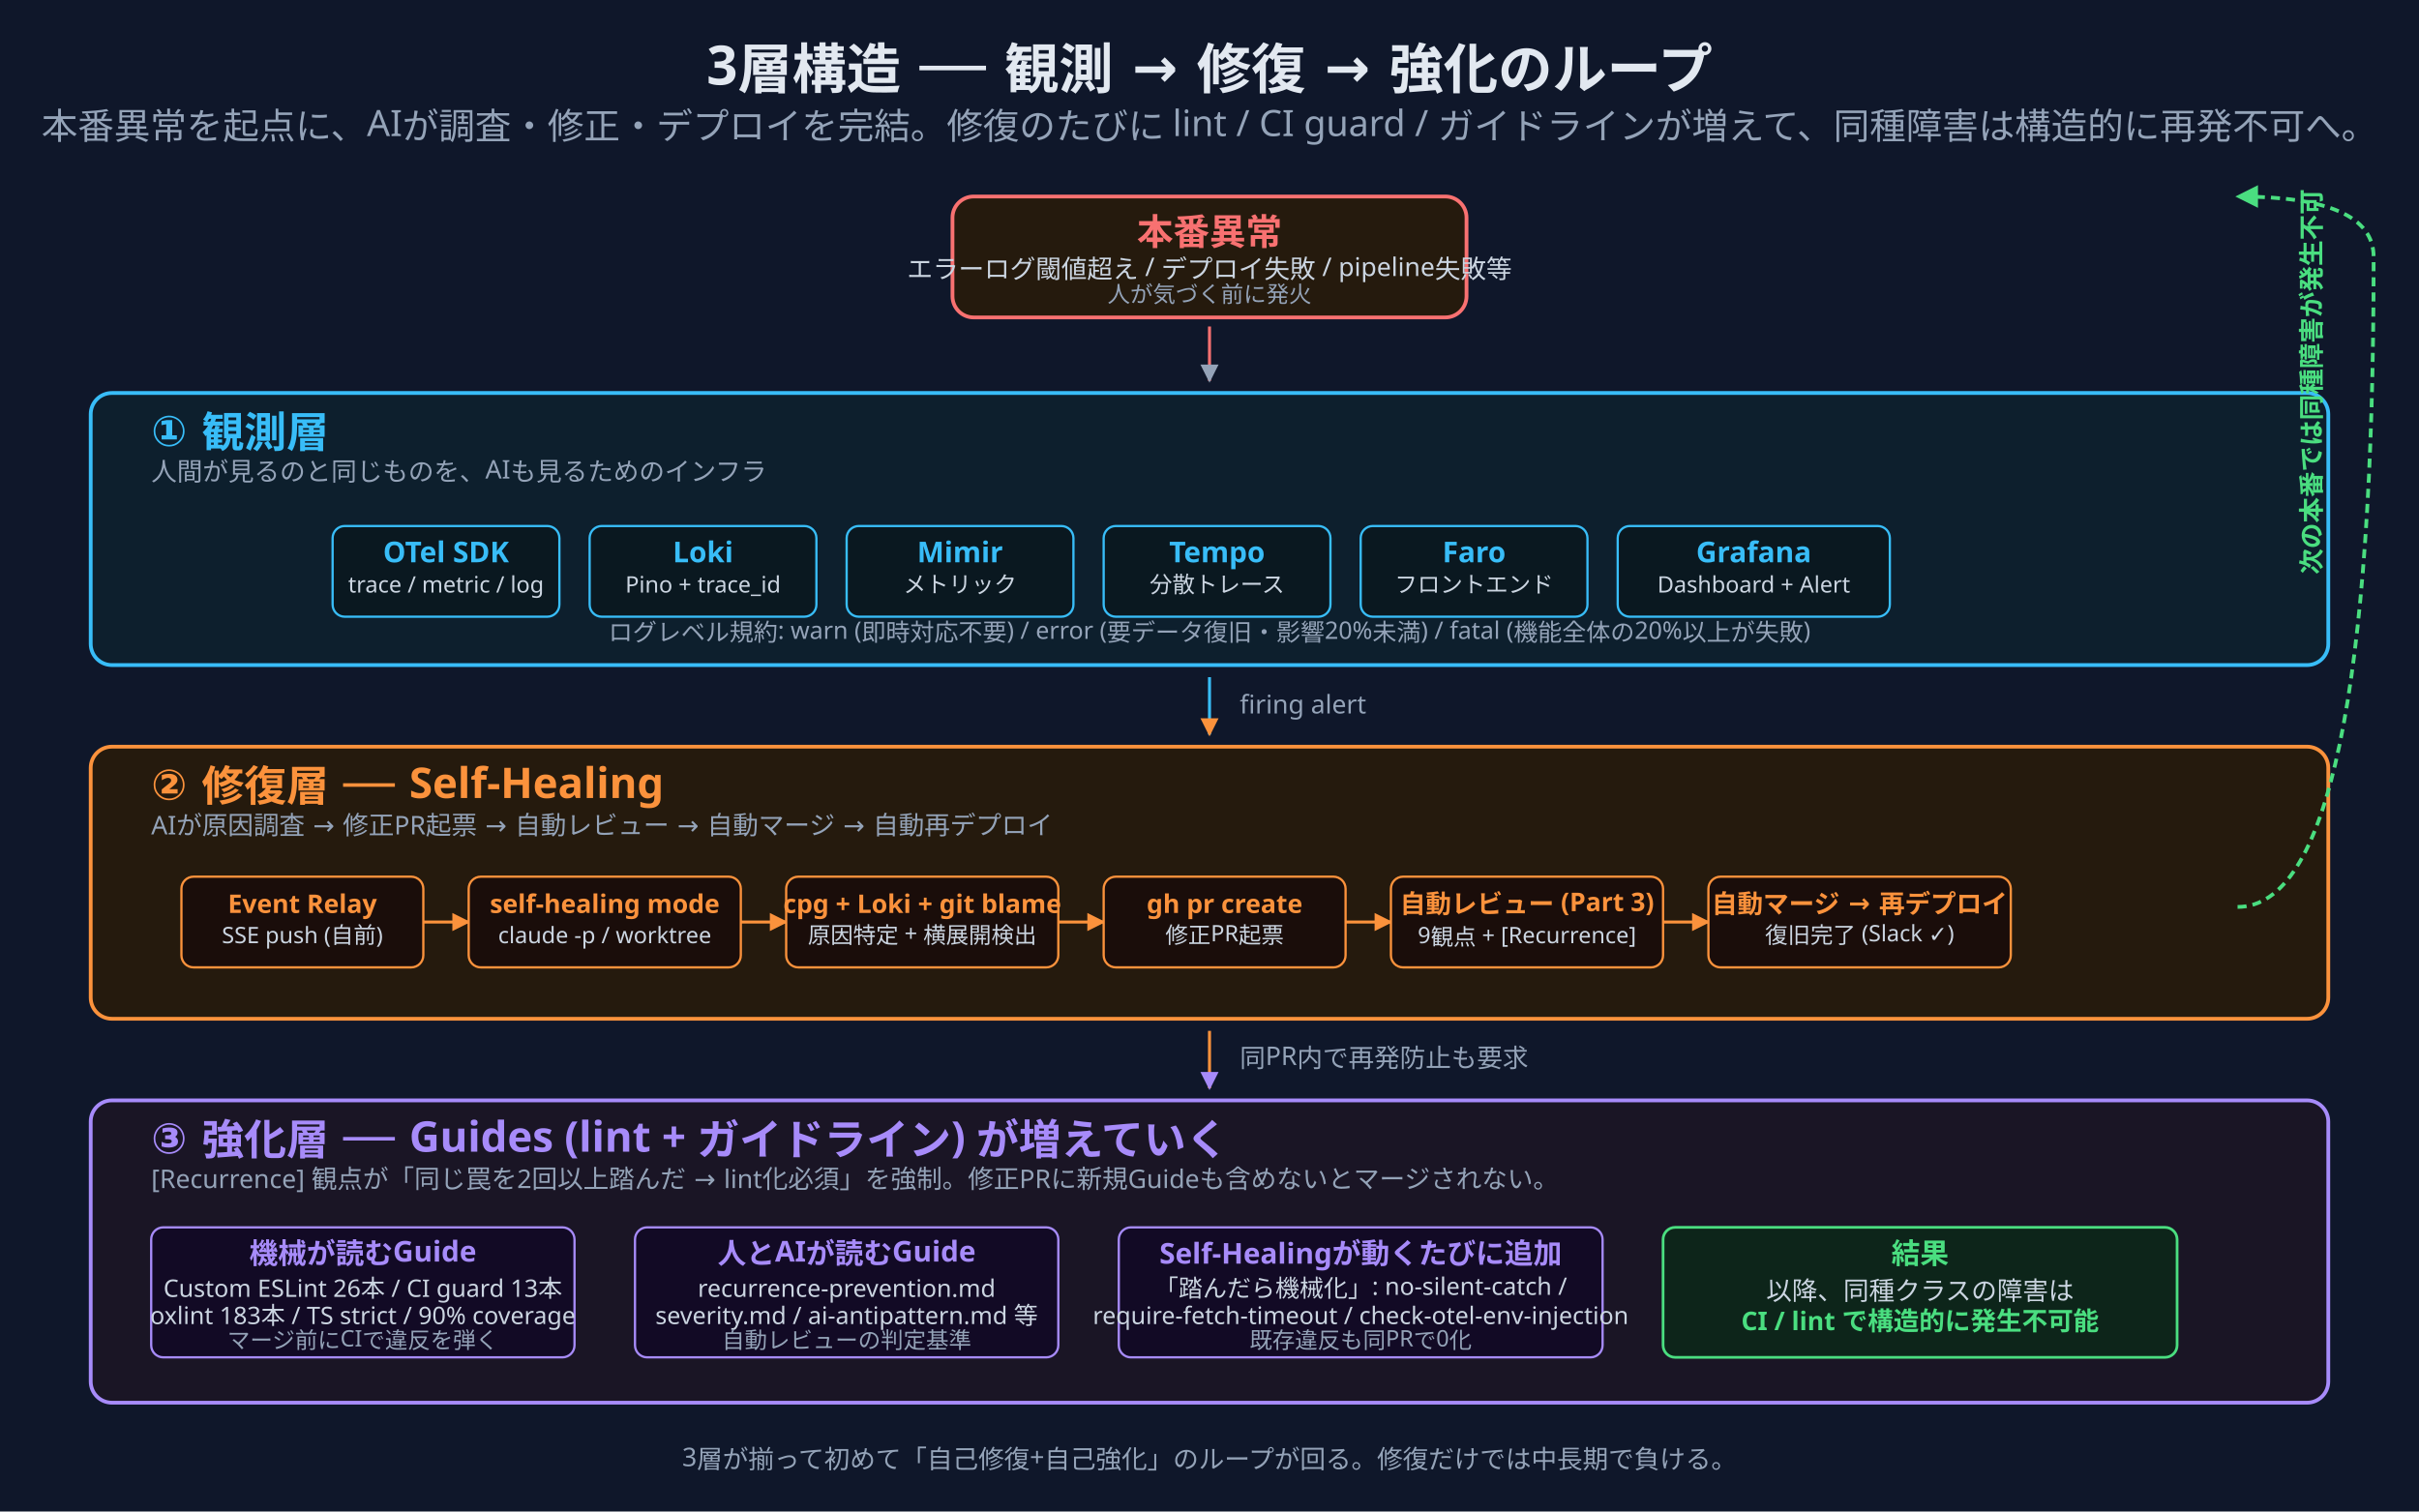
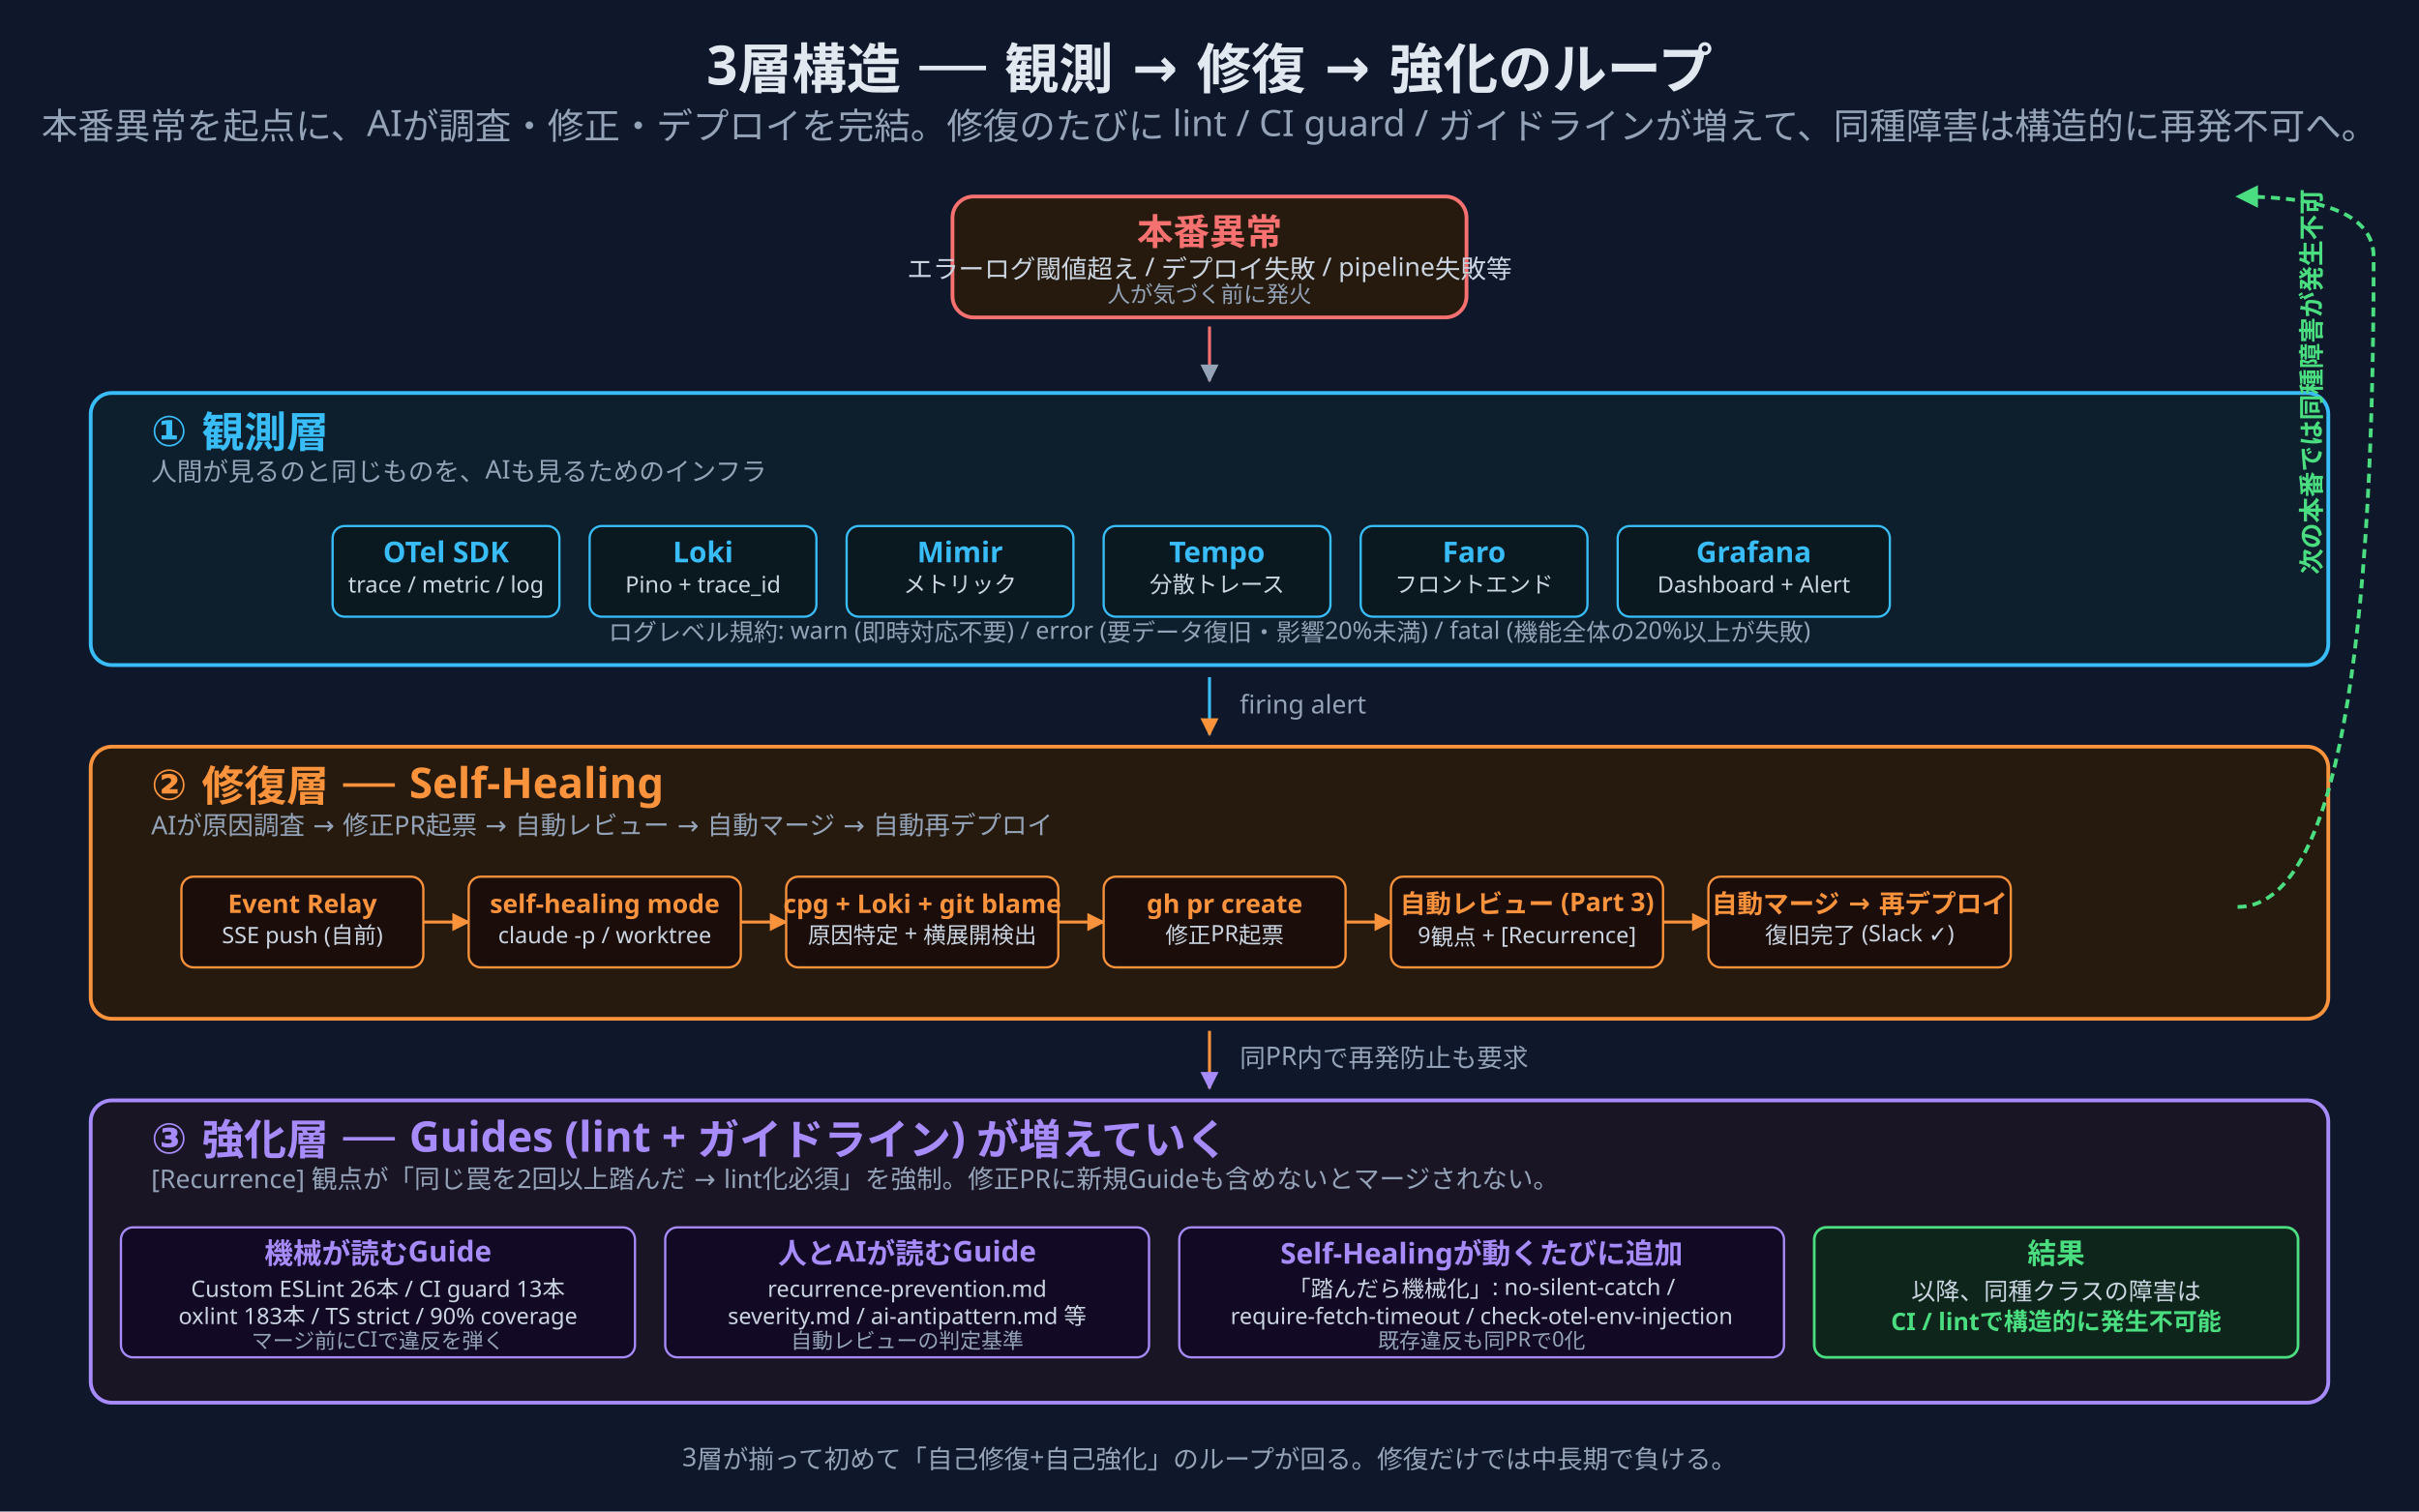
<svg xmlns="http://www.w3.org/2000/svg" width="1600" height="1000" viewBox="0 0 1600 1000">
  <rect width="1600" height="1000" fill="#0f172a" />
  <defs>
    <marker id="a-94a3b8" viewBox="0 0 10 10" refX="9" refY="5" markerWidth="6" markerHeight="6" orient="auto-start-reverse">
      <path d="M 0 0 L 10 5 L 0 10 z" fill="#94a3b8" />
    </marker>
    <marker id="a-4ade80" viewBox="0 0 10 10" refX="9" refY="5" markerWidth="6" markerHeight="6" orient="auto-start-reverse">
      <path d="M 0 0 L 10 5 L 0 10 z" fill="#4ade80" />
    </marker>
    <marker id="a-38bdf8" viewBox="0 0 10 10" refX="9" refY="5" markerWidth="6" markerHeight="6" orient="auto-start-reverse">
      <path d="M 0 0 L 10 5 L 0 10 z" fill="#38bdf8" />
    </marker>
    <marker id="a-fb923c" viewBox="0 0 10 10" refX="9" refY="5" markerWidth="6" markerHeight="6" orient="auto-start-reverse">
      <path d="M 0 0 L 10 5 L 0 10 z" fill="#fb923c" />
    </marker>
    <marker id="a-a78bfa" viewBox="0 0 10 10" refX="9" refY="5" markerWidth="6" markerHeight="6" orient="auto-start-reverse">
      <path d="M 0 0 L 10 5 L 0 10 z" fill="#a78bfa" />
    </marker>
  </defs>
  <text x="800" y="56" font-size="36" fill="#e2e8f0" text-anchor="middle" font-weight="bold" font-family="Noto Sans JP, sans-serif">3層構造 ── 観測 → 修復 → 強化のループ</text>
  <text x="800" y="92" font-size="24" fill="#94a3b8" text-anchor="middle" font-family="Noto Sans JP, sans-serif">本番異常を起点に、AIが調査・修正・デプロイを完結。修復のたびに lint / CI guard / ガイドラインが増えて、同種障害は構造的に再発不可へ。</text>
  <g font-family="Noto Sans JP, sans-serif">
    <rect x="630" y="130" width="340" height="80" rx="14" fill="#251a0d" stroke="#f87171" stroke-width="2.5" />
    <text x="800" y="162" font-size="24" fill="#f87171" text-anchor="middle" font-weight="bold">本番異常</text>
    <text x="800" y="184" font-size="17" fill="#cbd5e1" text-anchor="middle">エラーログ閾値超え / デプロイ失敗 / pipeline失敗等</text>
    <text x="800" y="200" font-size="15" fill="#94a3b8" text-anchor="middle">人が気づく前に発火</text>
  </g>
  <line x1="800" y1="216" x2="800" y2="252" stroke="#f87171" stroke-width="2" marker-end="url(#a-94a3b8)" />
  <g font-family="Noto Sans JP, sans-serif">
    <rect x="60" y="260" width="1480" height="180" rx="14" fill="#0d1f2d" stroke="#38bdf8" stroke-width="2.5" />
    <text x="100" y="295" font-size="28" fill="#38bdf8" font-weight="bold">① 観測層</text>
    <text x="100" y="318" font-size="17" fill="#94a3b8">人間が見るのと同じものを、AIも見るためのインフラ</text>
    <g transform="translate(0, 348)">
      <rect x="220" y="0" width="150" height="60" rx="8" fill="#0a1820" stroke="#38bdf8" stroke-width="1.5" />
      <text x="295" y="24" font-size="19" fill="#38bdf8" text-anchor="middle" font-weight="bold">OTel SDK</text>
      <text x="295" y="44" font-size="15" fill="#cbd5e1" text-anchor="middle">trace / metric / log</text>
      <rect x="390" y="0" width="150" height="60" rx="8" fill="#0a1820" stroke="#38bdf8" stroke-width="1.5" />
      <text x="465" y="24" font-size="19" fill="#38bdf8" text-anchor="middle" font-weight="bold">Loki</text>
      <text x="465" y="44" font-size="15" fill="#cbd5e1" text-anchor="middle">Pino + trace_id</text>
      <rect x="560" y="0" width="150" height="60" rx="8" fill="#0a1820" stroke="#38bdf8" stroke-width="1.5" />
      <text x="635" y="24" font-size="19" fill="#38bdf8" text-anchor="middle" font-weight="bold">Mimir</text>
      <text x="635" y="44" font-size="15" fill="#cbd5e1" text-anchor="middle">メトリック</text>
      <rect x="730" y="0" width="150" height="60" rx="8" fill="#0a1820" stroke="#38bdf8" stroke-width="1.5" />
      <text x="805" y="24" font-size="19" fill="#38bdf8" text-anchor="middle" font-weight="bold">Tempo</text>
      <text x="805" y="44" font-size="15" fill="#cbd5e1" text-anchor="middle">分散トレース</text>
      <rect x="900" y="0" width="150" height="60" rx="8" fill="#0a1820" stroke="#38bdf8" stroke-width="1.5" />
      <text x="975" y="24" font-size="19" fill="#38bdf8" text-anchor="middle" font-weight="bold">Faro</text>
      <text x="975" y="44" font-size="15" fill="#cbd5e1" text-anchor="middle">フロントエンド</text>
      <rect x="1070" y="0" width="180" height="60" rx="8" fill="#0a1820" stroke="#38bdf8" stroke-width="1.5" />
      <text x="1160" y="24" font-size="19" fill="#38bdf8" text-anchor="middle" font-weight="bold">Grafana</text>
      <text x="1160" y="44" font-size="15" fill="#cbd5e1" text-anchor="middle">Dashboard + Alert</text>
    </g>
    <text x="800" y="424" font-size="16" fill="#94a3b8" text-anchor="middle">ログレベル規約: warn (即時対応不要) / error (要データ復旧・影響20%未満) / fatal (機能全体の20%以上が失敗)</text>
  </g>
  <line x1="800" y1="448" x2="800" y2="486" stroke="#38bdf8" stroke-width="2" marker-end="url(#a-fb923c)" />
  <text x="820" y="472" font-size="17" fill="#94a3b8" font-family="Noto Sans JP, sans-serif">firing alert</text>
  <g font-family="Noto Sans JP, sans-serif">
    <rect x="60" y="494" width="1480" height="180" rx="14" fill="#251a0d" stroke="#fb923c" stroke-width="2.5" />
    <text x="100" y="529" font-size="28" fill="#fb923c" font-weight="bold">② 修復層 ── Self-Healing</text>
    <text x="100" y="552" font-size="17" fill="#94a3b8">AIが原因調査 → 修正PR起票 → 自動レビュー → 自動マージ → 自動再デプロイ</text>
    <g transform="translate(0, 580)">
      <rect x="120" y="0" width="160" height="60" rx="8" fill="#1a0d0a" stroke="#fb923c" stroke-width="1.5" />
      <text x="200" y="24" font-size="17" fill="#fb923c" text-anchor="middle" font-weight="bold">Event Relay</text>
      <text x="200" y="44" font-size="15" fill="#cbd5e1" text-anchor="middle">SSE push (自前)</text>
      <line x1="280" y1="30" x2="310" y2="30" stroke="#fb923c" stroke-width="2" marker-end="url(#a-fb923c)" />
      <rect x="310" y="0" width="180" height="60" rx="8" fill="#1a0d0a" stroke="#fb923c" stroke-width="1.5" />
      <text x="400" y="24" font-size="17" fill="#fb923c" text-anchor="middle" font-weight="bold">self-healing mode</text>
      <text x="400" y="44" font-size="15" fill="#cbd5e1" text-anchor="middle">claude -p / worktree</text>
      <line x1="490" y1="30" x2="520" y2="30" stroke="#fb923c" stroke-width="2" marker-end="url(#a-fb923c)" />
      <rect x="520" y="0" width="180" height="60" rx="8" fill="#1a0d0a" stroke="#fb923c" stroke-width="1.5" />
      <text x="610" y="24" font-size="17" fill="#fb923c" text-anchor="middle" font-weight="bold">cpg + Loki + git blame</text>
      <text x="610" y="44" font-size="15" fill="#cbd5e1" text-anchor="middle">原因特定 + 横展開検出</text>
      <line x1="700" y1="30" x2="730" y2="30" stroke="#fb923c" stroke-width="2" marker-end="url(#a-fb923c)" />
      <rect x="730" y="0" width="160" height="60" rx="8" fill="#1a0d0a" stroke="#fb923c" stroke-width="1.5" />
      <text x="810" y="24" font-size="17" fill="#fb923c" text-anchor="middle" font-weight="bold">gh pr create</text>
      <text x="810" y="44" font-size="15" fill="#cbd5e1" text-anchor="middle">修正PR起票</text>
      <line x1="890" y1="30" x2="920" y2="30" stroke="#fb923c" stroke-width="2" marker-end="url(#a-fb923c)" />
      <rect x="920" y="0" width="180" height="60" rx="8" fill="#1a0d0a" stroke="#fb923c" stroke-width="1.5" />
      <text x="1010" y="24" font-size="17" fill="#fb923c" text-anchor="middle" font-weight="bold">自動レビュー (Part 3)</text>
      <text x="1010" y="44" font-size="15" fill="#cbd5e1" text-anchor="middle">9観点 + [Recurrence]</text>
      <line x1="1100" y1="30" x2="1130" y2="30" stroke="#fb923c" stroke-width="2" marker-end="url(#a-fb923c)" />
      <rect x="1130" y="0" width="200" height="60" rx="8" fill="#1a0d0a" stroke="#fb923c" stroke-width="1.5" />
      <text x="1230" y="24" font-size="17" fill="#fb923c" text-anchor="middle" font-weight="bold">自動マージ → 再デプロイ</text>
      <text x="1230" y="44" font-size="15" fill="#cbd5e1" text-anchor="middle">復旧完了 (Slack ✓)</text>
    </g>
  </g>
  <line x1="800" y1="682" x2="800" y2="720" stroke="#fb923c" stroke-width="2" marker-end="url(#a-a78bfa)" />
  <text x="820" y="706" font-size="17" fill="#94a3b8" font-family="Noto Sans JP, sans-serif">同PR内で再発防止も要求</text>
  <g font-family="Noto Sans JP, sans-serif">
    <rect x="60" y="728" width="1480" height="200" rx="14" fill="#1a1525" stroke="#a78bfa" stroke-width="2.5" />
    <text x="100" y="763" font-size="28" fill="#a78bfa" font-weight="bold">③ 強化層 ── Guides (lint + ガイドライン) が増えていく</text>
    <text x="100" y="786" font-size="17" fill="#94a3b8">[Recurrence] 観点が「同じ罠を2回以上踏んだ → lint化必須」を強制。修正PRに新規Guideも含めないとマージされない。</text>
    <g transform="translate(0, 812)">
-       <rect x="100" y="0" width="280" height="86" rx="8" fill="#120a25" stroke="#a78bfa" stroke-width="1.5" />
-       <text x="240" y="24" font-size="19" fill="#a78bfa" text-anchor="middle" font-weight="bold">機械が読むGuide</text>
-       <text x="240" y="46" font-size="16" fill="#cbd5e1" text-anchor="middle">Custom ESLint 26本 / CI guard 13本</text>
-       <text x="240" y="64" font-size="16" fill="#cbd5e1" text-anchor="middle">oxlint 183本 / TS strict / 90% coverage</text>
-       <text x="240" y="80" font-size="15" fill="#94a3b8" text-anchor="middle">マージ前にCIで違反を弾く</text>
-       <rect x="420" y="0" width="280" height="86" rx="8" fill="#120a25" stroke="#a78bfa" stroke-width="1.5" />
-       <text x="560" y="24" font-size="19" fill="#a78bfa" text-anchor="middle" font-weight="bold">人とAIが読むGuide</text>
-       <text x="560" y="46" font-size="16" fill="#cbd5e1" text-anchor="middle">recurrence-prevention.md</text>
-       <text x="560" y="64" font-size="16" fill="#cbd5e1" text-anchor="middle">severity.md / ai-antipattern.md 等</text>
-       <text x="560" y="80" font-size="15" fill="#94a3b8" text-anchor="middle">自動レビューの判定基準</text>
-       <rect x="740" y="0" width="320" height="86" rx="8" fill="#120a25" stroke="#a78bfa" stroke-width="1.5" />
-       <text x="900" y="24" font-size="19" fill="#a78bfa" text-anchor="middle" font-weight="bold">Self-Healingが動くたびに追加</text>
-       <text x="900" y="46" font-size="16" fill="#cbd5e1" text-anchor="middle">「踏んだら機械化」: no-silent-catch /</text>
-       <text x="900" y="64" font-size="16" fill="#cbd5e1" text-anchor="middle">require-fetch-timeout / check-otel-env-injection</text>
-       <text x="900" y="80" font-size="15" fill="#94a3b8" text-anchor="middle">既存違反も同PRで0化</text>
-       <rect x="1100" y="0" width="340" height="86" rx="8" fill="#0d251a" stroke="#4ade80" stroke-width="1.8" />
-       <text x="1270" y="24" font-size="19" fill="#4ade80" text-anchor="middle" font-weight="bold">結果</text>
-       <text x="1270" y="48" font-size="17" fill="#cbd5e1" text-anchor="middle">以降、同種クラスの障害は</text>
-       <text x="1270" y="68" font-size="17" fill="#cbd5e1" text-anchor="middle">
-         <tspan font-weight="bold" fill="#4ade80">CI / lint で構造的に発生不可能</tspan>
+       <rect x="80" y="0" width="340" height="86" rx="8" fill="#120a25" stroke="#a78bfa" stroke-width="1.5" />
+       <text x="250" y="24" font-size="19" fill="#a78bfa" text-anchor="middle" font-weight="bold">機械が読むGuide</text>
+       <text x="250" y="46" font-size="15" fill="#cbd5e1" text-anchor="middle">Custom ESLint 26本 / CI guard 13本</text>
+       <text x="250" y="64" font-size="15" fill="#cbd5e1" text-anchor="middle">oxlint 183本 / TS strict / 90% coverage</text>
+       <text x="250" y="80" font-size="14" fill="#94a3b8" text-anchor="middle">マージ前にCIで違反を弾く</text>
+       <rect x="440" y="0" width="320" height="86" rx="8" fill="#120a25" stroke="#a78bfa" stroke-width="1.5" />
+       <text x="600" y="24" font-size="19" fill="#a78bfa" text-anchor="middle" font-weight="bold">人とAIが読むGuide</text>
+       <text x="600" y="46" font-size="15" fill="#cbd5e1" text-anchor="middle">recurrence-prevention.md</text>
+       <text x="600" y="64" font-size="15" fill="#cbd5e1" text-anchor="middle">severity.md / ai-antipattern.md 等</text>
+       <text x="600" y="80" font-size="14" fill="#94a3b8" text-anchor="middle">自動レビューの判定基準</text>
+       <rect x="780" y="0" width="400" height="86" rx="8" fill="#120a25" stroke="#a78bfa" stroke-width="1.5" />
+       <text x="980" y="24" font-size="19" fill="#a78bfa" text-anchor="middle" font-weight="bold">Self-Healingが動くたびに追加</text>
+       <text x="980" y="46" font-size="15" fill="#cbd5e1" text-anchor="middle">「踏んだら機械化」: no-silent-catch /</text>
+       <text x="980" y="64" font-size="15" fill="#cbd5e1" text-anchor="middle">require-fetch-timeout / check-otel-env-injection</text>
+       <text x="980" y="80" font-size="14" fill="#94a3b8" text-anchor="middle">既存違反も同PRで0化</text>
+       <rect x="1200" y="0" width="320" height="86" rx="8" fill="#0d251a" stroke="#4ade80" stroke-width="1.8" />
+       <text x="1360" y="24" font-size="19" fill="#4ade80" text-anchor="middle" font-weight="bold">結果</text>
+       <text x="1360" y="48" font-size="16" fill="#cbd5e1" text-anchor="middle">以降、同種クラスの障害は</text>
+       <text x="1360" y="68" font-size="16" fill="#cbd5e1" text-anchor="middle">
+         <tspan font-weight="bold" fill="#4ade80">CI / lintで構造的に発生不可能</tspan>
      </text>
    </g>
  </g>
  <path d="M 1480 600 Q 1570 600 1570 170 Q 1570 130 1480 130" fill="none" stroke="#4ade80" stroke-width="2.5" stroke-dasharray="6,4" marker-end="url(#a-4ade80)" />
  <text x="1535" y="380" font-size="17" fill="#4ade80" font-family="Noto Sans JP, sans-serif" font-weight="bold" transform="rotate(-90, 1535, 380)">次の本番では同種障害が発生不可</text>
  <text x="800" y="970" font-size="17" fill="#94a3b8" text-anchor="middle" font-family="Noto Sans JP, sans-serif">3層が揃って初めて「自己修復+自己強化」のループが回る。修復だけでは中長期で負ける。</text>
</svg>
